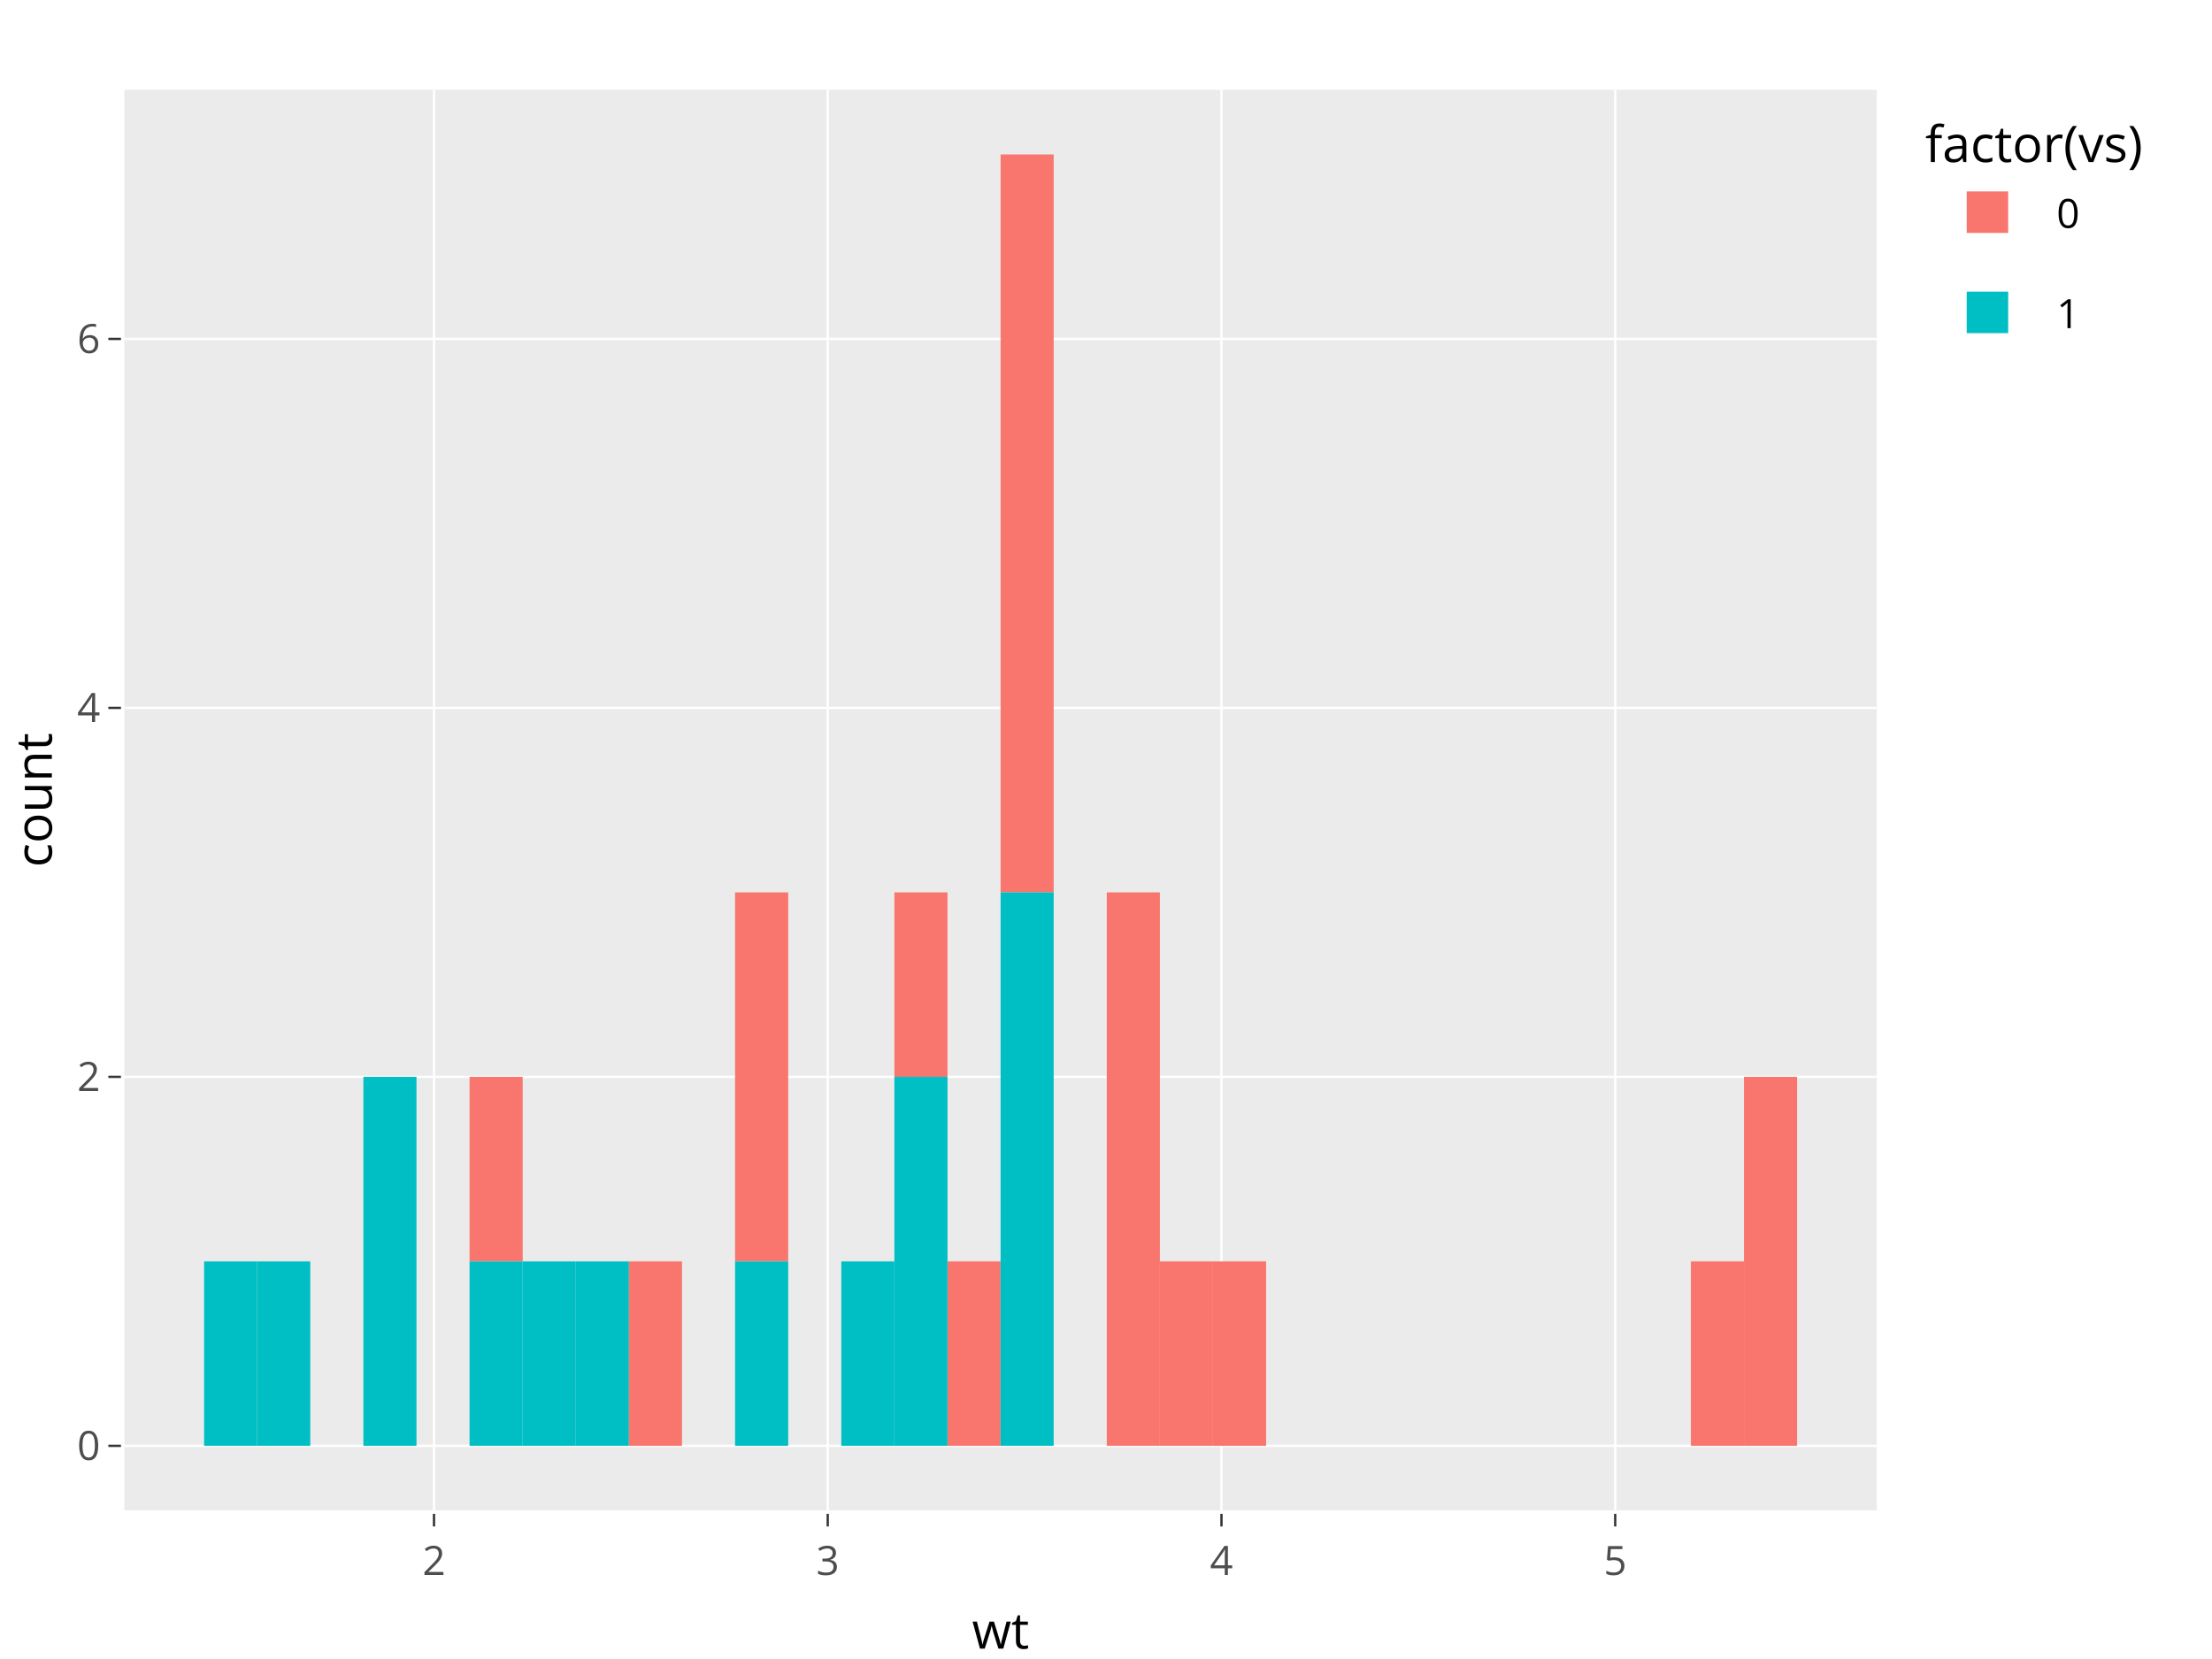
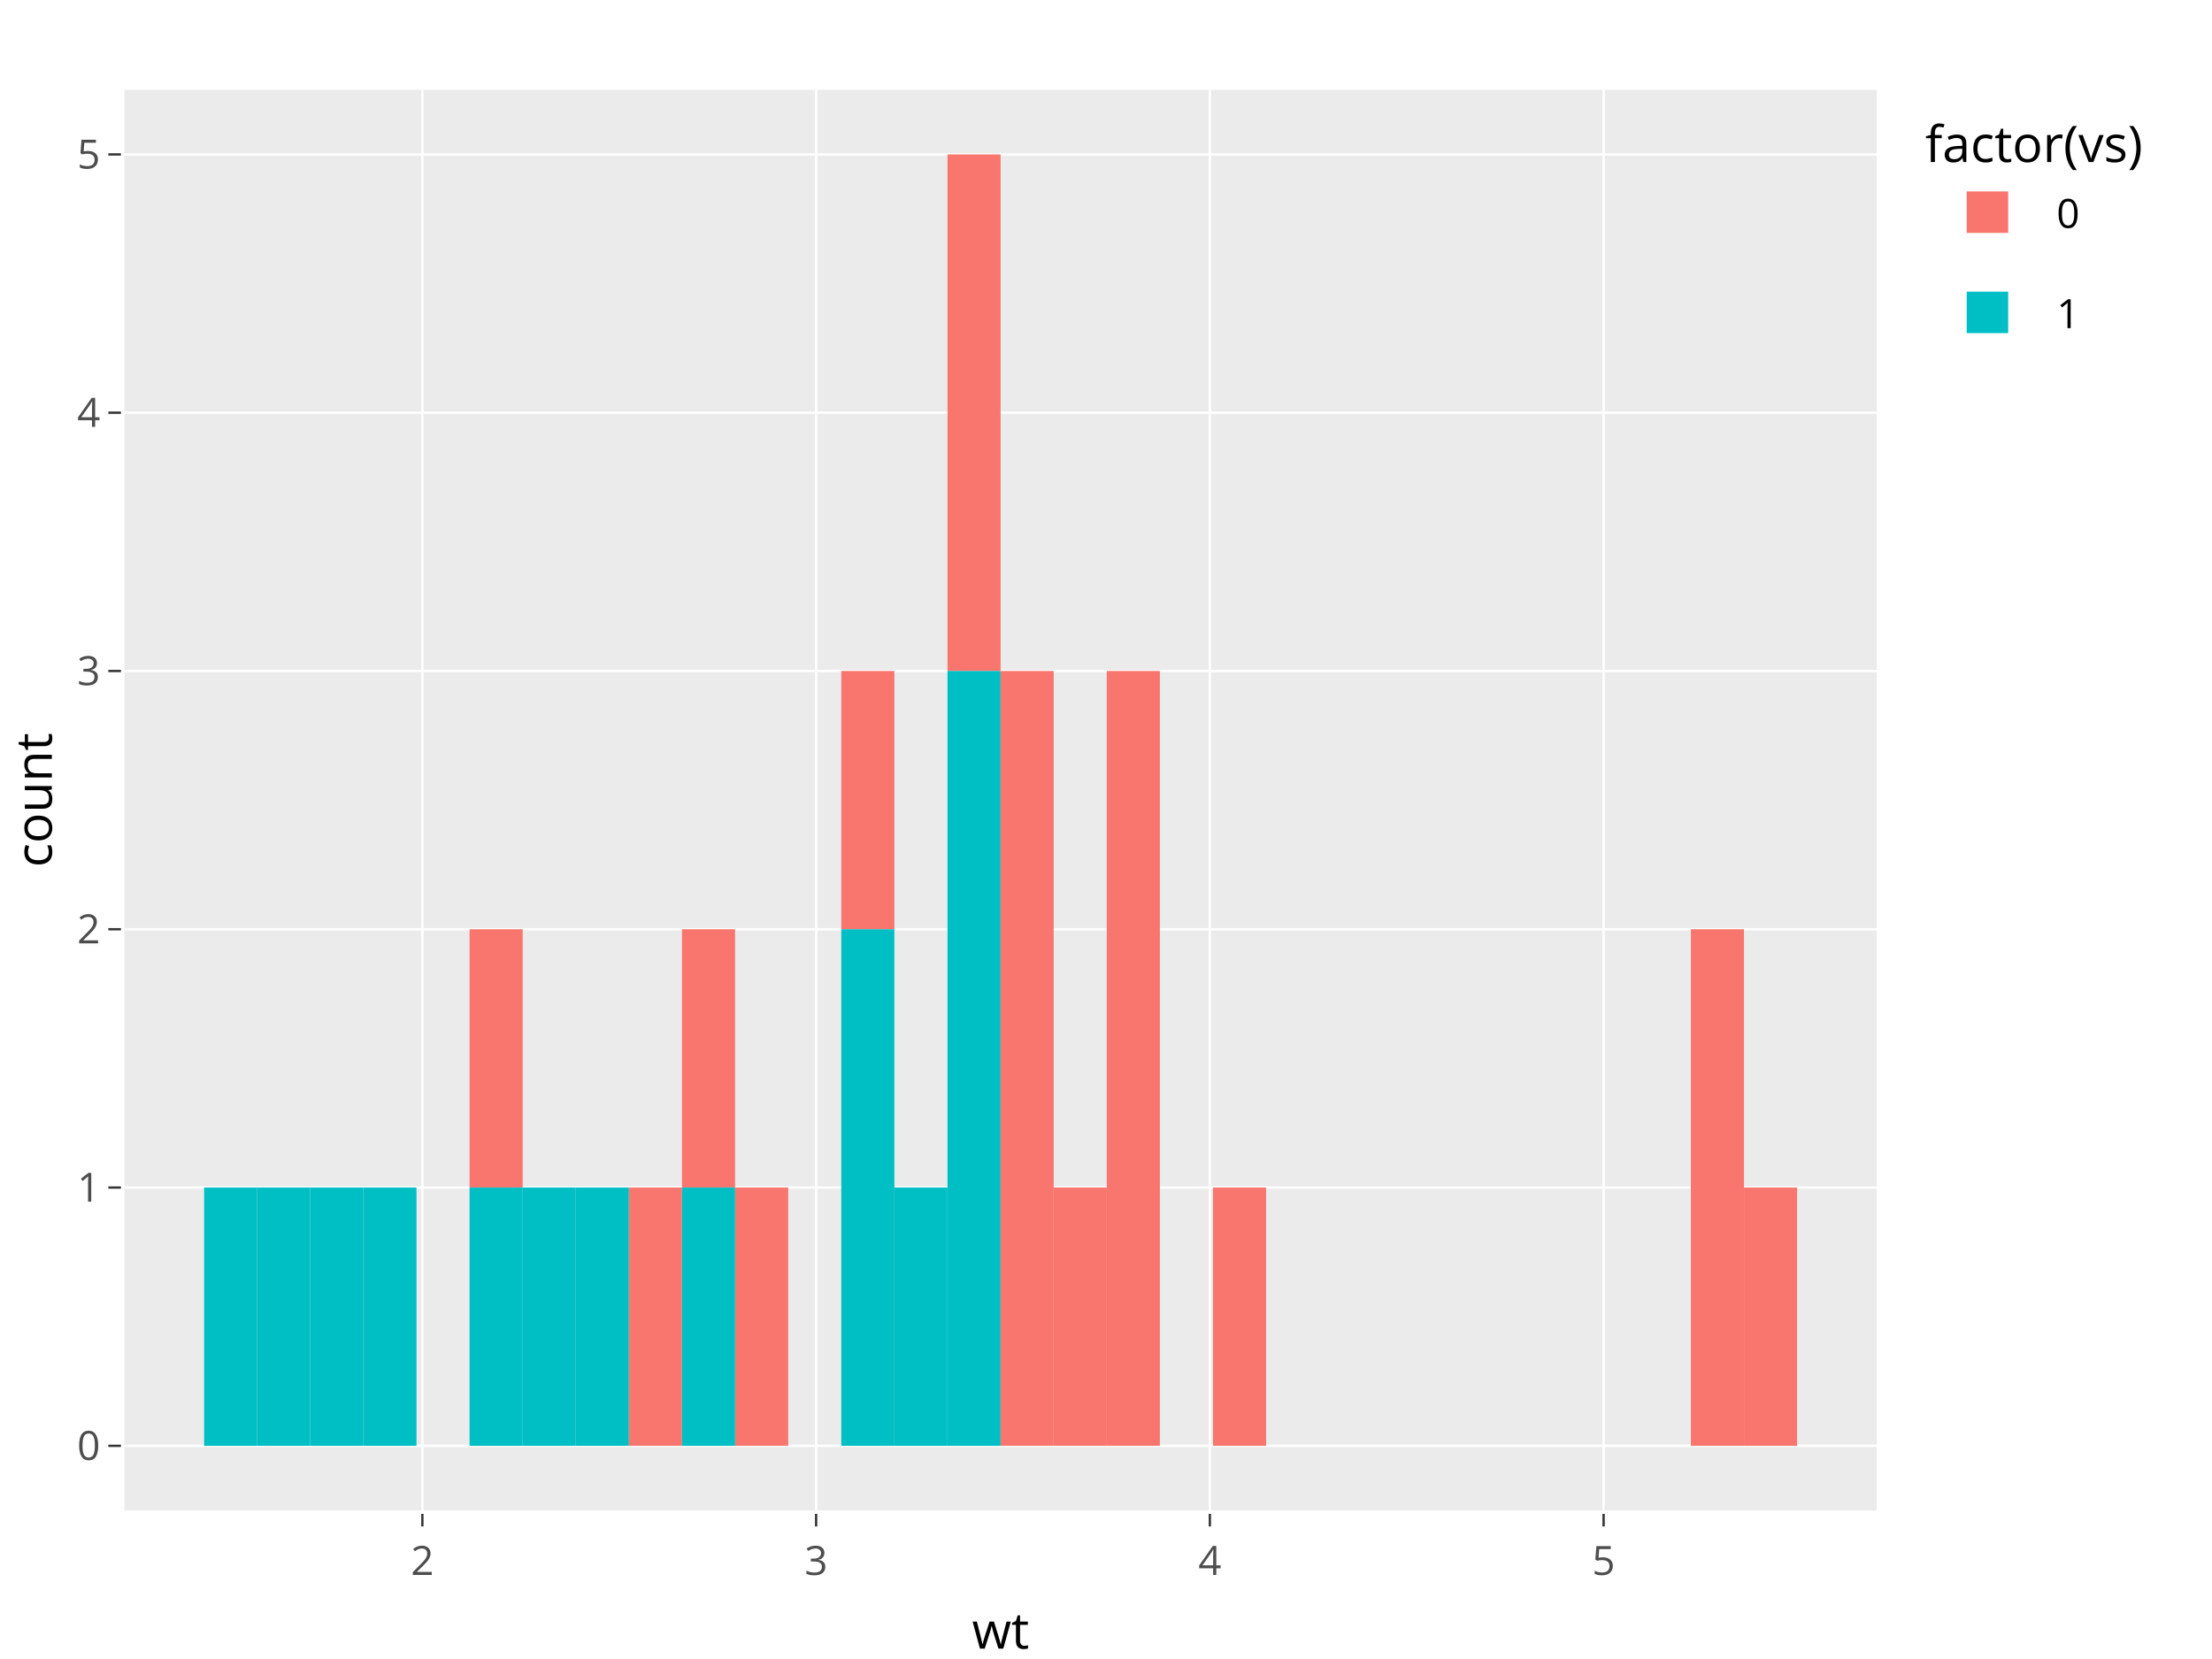
<svg xmlns="http://www.w3.org/2000/svg" class="main-svg" width="640" height="480" style="" viewBox="0 0 640 480">
  <rect x="0" y="0" width="640" height="480" style="fill: rgb(255, 255, 255); fill-opacity: 1;" />
  <defs id="defs-">
    <g class="clips">
      <clipPath id="clipxyplot" class="plotclip">
        <rect width="507" height="411" />
      </clipPath>
      <clipPath class="axesclip" id="clipx">
        <rect x="36" y="0" width="507" height="480" />
      </clipPath>
      <clipPath class="axesclip" id="clipy">
        <rect x="0" y="26" width="640" height="411" />
      </clipPath>
      <clipPath class="axesclip" id="clipxy">
        <rect x="36" y="26" width="507" height="411" />
      </clipPath>
    </g>
    <g class="gradients" />
    <g class="patterns" />
  </defs>
  <g class="bglayer">
    <rect class="bg" x="36" y="26" width="507" height="411" style="fill: rgb(235, 235, 235); fill-opacity: 1; stroke-width: 0;" />
  </g>
  <g class="layer-below">
    <g class="imagelayer" />
    <g class="shapelayer" />
  </g>
  <g class="cartesianlayer">
    <g class="subplot xy">
      <g class="layer-subplot">
        <g class="shapelayer" />
        <g class="imagelayer" />
      </g>
      <g class="gridlayer">
        <g class="x">
-           <path class="xgrid crisp" transform="translate(125.57,0)" d="M0,26v411" style="stroke: rgb(255, 255, 255); stroke-opacity: 1; stroke-width: 0.664px;" />
-           <path class="xgrid crisp" transform="translate(239.49,0)" d="M0,26v411" style="stroke: rgb(255, 255, 255); stroke-opacity: 1; stroke-width: 0.664px;" />
-           <path class="xgrid crisp" transform="translate(353.41,0)" d="M0,26v411" style="stroke: rgb(255, 255, 255); stroke-opacity: 1; stroke-width: 0.664px;" />
-           <path class="xgrid crisp" transform="translate(467.33,0)" d="M0,26v411" style="stroke: rgb(255, 255, 255); stroke-opacity: 1; stroke-width: 0.664px;" />
+           <path class="xgrid crisp" transform="translate(122.21,0)" d="M0,26v411" style="stroke: rgb(255, 255, 255); stroke-opacity: 1; stroke-width: 0.664px;" />
+           <path class="xgrid crisp" transform="translate(236.13,0)" d="M0,26v411" style="stroke: rgb(255, 255, 255); stroke-opacity: 1; stroke-width: 0.664px;" />
+           <path class="xgrid crisp" transform="translate(350.05,0)" d="M0,26v411" style="stroke: rgb(255, 255, 255); stroke-opacity: 1; stroke-width: 0.664px;" />
+           <path class="xgrid crisp" transform="translate(463.97,0)" d="M0,26v411" style="stroke: rgb(255, 255, 255); stroke-opacity: 1; stroke-width: 0.664px;" />
        </g>
        <g class="y">
          <path class="ygrid crisp" transform="translate(0,418.32)" d="M36,0h507" style="stroke: rgb(255, 255, 255); stroke-opacity: 1; stroke-width: 0.664px;" />
-           <path class="ygrid crisp" transform="translate(0,311.56)" d="M36,0h507" style="stroke: rgb(255, 255, 255); stroke-opacity: 1; stroke-width: 0.664px;" />
-           <path class="ygrid crisp" transform="translate(0,204.81)" d="M36,0h507" style="stroke: rgb(255, 255, 255); stroke-opacity: 1; stroke-width: 0.664px;" />
-           <path class="ygrid crisp" transform="translate(0,98.06)" d="M36,0h507" style="stroke: rgb(255, 255, 255); stroke-opacity: 1; stroke-width: 0.664px;" />
+           <path class="ygrid crisp" transform="translate(0,343.59)" d="M36,0h507" style="stroke: rgb(255, 255, 255); stroke-opacity: 1; stroke-width: 0.664px;" />
+           <path class="ygrid crisp" transform="translate(0,268.86)" d="M36,0h507" style="stroke: rgb(255, 255, 255); stroke-opacity: 1; stroke-width: 0.664px;" />
+           <path class="ygrid crisp" transform="translate(0,194.14)" d="M36,0h507" style="stroke: rgb(255, 255, 255); stroke-opacity: 1; stroke-width: 0.664px;" />
+           <path class="ygrid crisp" transform="translate(0,119.41)" d="M36,0h507" style="stroke: rgb(255, 255, 255); stroke-opacity: 1; stroke-width: 0.664px;" />
+           <path class="ygrid crisp" transform="translate(0,44.68)" d="M36,0h507" style="stroke: rgb(255, 255, 255); stroke-opacity: 1; stroke-width: 0.664px;" />
        </g>
      </g>
      <g class="zerolinelayer" />
      <path class="xlines-below" />
      <path class="ylines-below" />
      <g class="overlines-below" />
      <g class="xaxislayer-below" />
      <g class="yaxislayer-below" />
      <g class="overaxes-below" />
      <g class="plot" transform="translate(36,26)" clip-path="url(#clipxyplot)">
        <g class="barlayer mlayer">
          <g class="trace bars" style="opacity: 1;">
            <g class="points">
              <g class="point">
-                 <path d="M23.05,338.94V338.94H38.41V338.94Z" style="vector-effect: non-scaling-stroke; opacity: 1; stroke-width: 1.89px; fill: rgb(248, 118, 109); fill-opacity: 1; stroke: rgb(0, 0, 0); stroke-opacity: 0;" />
-               </g>
-               <g class="point">
-                 <path d="M38.41,338.94V338.94H53.77V338.94Z" style="vector-effect: non-scaling-stroke; opacity: 1; stroke-width: 1.89px; fill: rgb(248, 118, 109); fill-opacity: 1; stroke: rgb(0, 0, 0); stroke-opacity: 0;" />
-               </g>
-               <g class="point">
-                 <path d="M53.77,392.32V392.32H69.14V392.32Z" style="vector-effect: non-scaling-stroke; opacity: 1; stroke-width: 1.89px; fill: rgb(248, 118, 109); fill-opacity: 1; stroke: rgb(0, 0, 0); stroke-opacity: 0;" />
-               </g>
-               <g class="point">
-                 <path d="M69.14,285.56V285.56H84.5V285.56Z" style="vector-effect: non-scaling-stroke; opacity: 1; stroke-width: 1.89px; fill: rgb(248, 118, 109); fill-opacity: 1; stroke: rgb(0, 0, 0); stroke-opacity: 0;" />
+                 <path d="M23.05,317.59V317.59H38.41V317.59Z" style="vector-effect: non-scaling-stroke; opacity: 1; stroke-width: 1.89px; fill: rgb(248, 118, 109); fill-opacity: 1; stroke: rgb(0, 0, 0); stroke-opacity: 0;" />
+               </g>
+               <g class="point">
+                 <path d="M38.41,317.59V317.59H53.77V317.59Z" style="vector-effect: non-scaling-stroke; opacity: 1; stroke-width: 1.89px; fill: rgb(248, 118, 109); fill-opacity: 1; stroke: rgb(0, 0, 0); stroke-opacity: 0;" />
+               </g>
+               <g class="point">
+                 <path d="M53.77,317.59V317.59H69.14V317.59Z" style="vector-effect: non-scaling-stroke; opacity: 1; stroke-width: 1.89px; fill: rgb(248, 118, 109); fill-opacity: 1; stroke: rgb(0, 0, 0); stroke-opacity: 0;" />
+               </g>
+               <g class="point">
+                 <path d="M69.14,317.59V317.59H84.5V317.59Z" style="vector-effect: non-scaling-stroke; opacity: 1; stroke-width: 1.89px; fill: rgb(248, 118, 109); fill-opacity: 1; stroke: rgb(0, 0, 0); stroke-opacity: 0;" />
              </g>
              <g class="point">
                <path d="M84.5,392.32V392.32H99.86V392.32Z" style="vector-effect: non-scaling-stroke; opacity: 1; stroke-width: 1.89px; fill: rgb(248, 118, 109); fill-opacity: 1; stroke: rgb(0, 0, 0); stroke-opacity: 0;" />
              </g>
              <g class="point">
-                 <path d="M99.86,338.94V285.56H115.23V338.94Z" style="vector-effect: non-scaling-stroke; opacity: 1; stroke-width: 1.89px; fill: rgb(248, 118, 109); fill-opacity: 1; stroke: rgb(0, 0, 0); stroke-opacity: 0;" />
-               </g>
-               <g class="point">
-                 <path d="M115.23,338.94V338.94H130.59V338.94Z" style="vector-effect: non-scaling-stroke; opacity: 1; stroke-width: 1.89px; fill: rgb(248, 118, 109); fill-opacity: 1; stroke: rgb(0, 0, 0); stroke-opacity: 0;" />
-               </g>
-               <g class="point">
-                 <path d="M130.59,338.94V338.94H145.95V338.94Z" style="vector-effect: non-scaling-stroke; opacity: 1; stroke-width: 1.89px; fill: rgb(248, 118, 109); fill-opacity: 1; stroke: rgb(0, 0, 0); stroke-opacity: 0;" />
-               </g>
-               <g class="point">
-                 <path d="M145.95,392.32V338.94H161.32V392.32Z" style="vector-effect: non-scaling-stroke; opacity: 1; stroke-width: 1.89px; fill: rgb(248, 118, 109); fill-opacity: 1; stroke: rgb(0, 0, 0); stroke-opacity: 0;" />
-               </g>
-               <g class="point">
-                 <path d="M161.32,392.32V392.32H176.68V392.32Z" style="vector-effect: non-scaling-stroke; opacity: 1; stroke-width: 1.89px; fill: rgb(248, 118, 109); fill-opacity: 1; stroke: rgb(0, 0, 0); stroke-opacity: 0;" />
-               </g>
-               <g class="point">
-                 <path d="M176.68,338.94V232.19H192.05V338.94Z" style="vector-effect: non-scaling-stroke; opacity: 1; stroke-width: 1.89px; fill: rgb(248, 118, 109); fill-opacity: 1; stroke: rgb(0, 0, 0); stroke-opacity: 0;" />
+                 <path d="M99.86,317.59V242.86H115.23V317.59Z" style="vector-effect: non-scaling-stroke; opacity: 1; stroke-width: 1.89px; fill: rgb(248, 118, 109); fill-opacity: 1; stroke: rgb(0, 0, 0); stroke-opacity: 0;" />
+               </g>
+               <g class="point">
+                 <path d="M115.23,317.59V317.59H130.59V317.59Z" style="vector-effect: non-scaling-stroke; opacity: 1; stroke-width: 1.89px; fill: rgb(248, 118, 109); fill-opacity: 1; stroke: rgb(0, 0, 0); stroke-opacity: 0;" />
+               </g>
+               <g class="point">
+                 <path d="M130.59,317.59V317.59H145.95V317.59Z" style="vector-effect: non-scaling-stroke; opacity: 1; stroke-width: 1.89px; fill: rgb(248, 118, 109); fill-opacity: 1; stroke: rgb(0, 0, 0); stroke-opacity: 0;" />
+               </g>
+               <g class="point">
+                 <path d="M145.95,392.32V317.59H161.32V392.32Z" style="vector-effect: non-scaling-stroke; opacity: 1; stroke-width: 1.89px; fill: rgb(248, 118, 109); fill-opacity: 1; stroke: rgb(0, 0, 0); stroke-opacity: 0;" />
+               </g>
+               <g class="point">
+                 <path d="M161.32,317.59V242.86H176.68V317.59Z" style="vector-effect: non-scaling-stroke; opacity: 1; stroke-width: 1.89px; fill: rgb(248, 118, 109); fill-opacity: 1; stroke: rgb(0, 0, 0); stroke-opacity: 0;" />
+               </g>
+               <g class="point">
+                 <path d="M176.68,392.32V317.59H192.05V392.32Z" style="vector-effect: non-scaling-stroke; opacity: 1; stroke-width: 1.89px; fill: rgb(248, 118, 109); fill-opacity: 1; stroke: rgb(0, 0, 0); stroke-opacity: 0;" />
              </g>
              <g class="point">
                <path d="M192.05,392.32V392.32H207.41V392.32Z" style="vector-effect: non-scaling-stroke; opacity: 1; stroke-width: 1.89px; fill: rgb(248, 118, 109); fill-opacity: 1; stroke: rgb(0, 0, 0); stroke-opacity: 0;" />
              </g>
              <g class="point">
-                 <path d="M207.41,338.94V338.94H222.77V338.94Z" style="vector-effect: non-scaling-stroke; opacity: 1; stroke-width: 1.89px; fill: rgb(248, 118, 109); fill-opacity: 1; stroke: rgb(0, 0, 0); stroke-opacity: 0;" />
-               </g>
-               <g class="point">
-                 <path d="M222.77,285.56V232.19H238.14V285.56Z" style="vector-effect: non-scaling-stroke; opacity: 1; stroke-width: 1.89px; fill: rgb(248, 118, 109); fill-opacity: 1; stroke: rgb(0, 0, 0); stroke-opacity: 0;" />
-               </g>
-               <g class="point">
-                 <path d="M238.14,392.32V338.94H253.5V392.32Z" style="vector-effect: non-scaling-stroke; opacity: 1; stroke-width: 1.89px; fill: rgb(248, 118, 109); fill-opacity: 1; stroke: rgb(0, 0, 0); stroke-opacity: 0;" />
-               </g>
-               <g class="point">
-                 <path d="M253.5,232.19V18.68H268.86V232.19Z" style="vector-effect: non-scaling-stroke; opacity: 1; stroke-width: 1.89px; fill: rgb(248, 118, 109); fill-opacity: 1; stroke: rgb(0, 0, 0); stroke-opacity: 0;" />
-               </g>
-               <g class="point">
-                 <path d="M268.86,392.32V392.32H284.23V392.32Z" style="vector-effect: non-scaling-stroke; opacity: 1; stroke-width: 1.89px; fill: rgb(248, 118, 109); fill-opacity: 1; stroke: rgb(0, 0, 0); stroke-opacity: 0;" />
-               </g>
-               <g class="point">
-                 <path d="M284.23,392.32V232.19H299.59V392.32Z" style="vector-effect: non-scaling-stroke; opacity: 1; stroke-width: 1.89px; fill: rgb(248, 118, 109); fill-opacity: 1; stroke: rgb(0, 0, 0); stroke-opacity: 0;" />
-               </g>
-               <g class="point">
-                 <path d="M299.59,392.32V338.94H314.95V392.32Z" style="vector-effect: non-scaling-stroke; opacity: 1; stroke-width: 1.89px; fill: rgb(248, 118, 109); fill-opacity: 1; stroke: rgb(0, 0, 0); stroke-opacity: 0;" />
-               </g>
-               <g class="point">
-                 <path d="M314.95,392.32V338.94H330.32V392.32Z" style="vector-effect: non-scaling-stroke; opacity: 1; stroke-width: 1.89px; fill: rgb(248, 118, 109); fill-opacity: 1; stroke: rgb(0, 0, 0); stroke-opacity: 0;" />
+                 <path d="M207.41,242.86V168.14H222.77V242.86Z" style="vector-effect: non-scaling-stroke; opacity: 1; stroke-width: 1.89px; fill: rgb(248, 118, 109); fill-opacity: 1; stroke: rgb(0, 0, 0); stroke-opacity: 0;" />
+               </g>
+               <g class="point">
+                 <path d="M222.77,317.59V317.59H238.14V317.59Z" style="vector-effect: non-scaling-stroke; opacity: 1; stroke-width: 1.89px; fill: rgb(248, 118, 109); fill-opacity: 1; stroke: rgb(0, 0, 0); stroke-opacity: 0;" />
+               </g>
+               <g class="point">
+                 <path d="M238.14,168.14V18.68H253.5V168.14Z" style="vector-effect: non-scaling-stroke; opacity: 1; stroke-width: 1.89px; fill: rgb(248, 118, 109); fill-opacity: 1; stroke: rgb(0, 0, 0); stroke-opacity: 0;" />
+               </g>
+               <g class="point">
+                 <path d="M253.5,392.32V168.14H268.86V392.32Z" style="vector-effect: non-scaling-stroke; opacity: 1; stroke-width: 1.89px; fill: rgb(248, 118, 109); fill-opacity: 1; stroke: rgb(0, 0, 0); stroke-opacity: 0;" />
+               </g>
+               <g class="point">
+                 <path d="M268.86,392.32V317.59H284.23V392.32Z" style="vector-effect: non-scaling-stroke; opacity: 1; stroke-width: 1.89px; fill: rgb(248, 118, 109); fill-opacity: 1; stroke: rgb(0, 0, 0); stroke-opacity: 0;" />
+               </g>
+               <g class="point">
+                 <path d="M284.23,392.32V168.14H299.59V392.32Z" style="vector-effect: non-scaling-stroke; opacity: 1; stroke-width: 1.89px; fill: rgb(248, 118, 109); fill-opacity: 1; stroke: rgb(0, 0, 0); stroke-opacity: 0;" />
+               </g>
+               <g class="point">
+                 <path d="M299.59,392.32V392.32H314.95V392.32Z" style="vector-effect: non-scaling-stroke; opacity: 1; stroke-width: 1.89px; fill: rgb(248, 118, 109); fill-opacity: 1; stroke: rgb(0, 0, 0); stroke-opacity: 0;" />
+               </g>
+               <g class="point">
+                 <path d="M314.95,392.32V317.59H330.32V392.32Z" style="vector-effect: non-scaling-stroke; opacity: 1; stroke-width: 1.89px; fill: rgb(248, 118, 109); fill-opacity: 1; stroke: rgb(0, 0, 0); stroke-opacity: 0;" />
              </g>
              <g class="point">
                <path d="M330.32,392.32V392.32H345.68V392.32Z" style="vector-effect: non-scaling-stroke; opacity: 1; stroke-width: 1.89px; fill: rgb(248, 118, 109); fill-opacity: 1; stroke: rgb(0, 0, 0); stroke-opacity: 0;" />
              </g>
              <g class="point">
                <path d="M345.68,392.32V392.32H361.05V392.32Z" style="vector-effect: non-scaling-stroke; opacity: 1; stroke-width: 1.89px; fill: rgb(248, 118, 109); fill-opacity: 1; stroke: rgb(0, 0, 0); stroke-opacity: 0;" />
              </g>
              <g class="point">
                <path d="M361.05,392.32V392.32H376.41V392.32Z" style="vector-effect: non-scaling-stroke; opacity: 1; stroke-width: 1.89px; fill: rgb(248, 118, 109); fill-opacity: 1; stroke: rgb(0, 0, 0); stroke-opacity: 0;" />
              </g>
              <g class="point">
                <path d="M376.41,392.32V392.32H391.77V392.32Z" style="vector-effect: non-scaling-stroke; opacity: 1; stroke-width: 1.89px; fill: rgb(248, 118, 109); fill-opacity: 1; stroke: rgb(0, 0, 0); stroke-opacity: 0;" />
              </g>
              <g class="point">
                <path d="M391.77,392.32V392.32H407.14V392.32Z" style="vector-effect: non-scaling-stroke; opacity: 1; stroke-width: 1.89px; fill: rgb(248, 118, 109); fill-opacity: 1; stroke: rgb(0, 0, 0); stroke-opacity: 0;" />
              </g>
              <g class="point">
                <path d="M407.14,392.32V392.32H422.5V392.32Z" style="vector-effect: non-scaling-stroke; opacity: 1; stroke-width: 1.89px; fill: rgb(248, 118, 109); fill-opacity: 1; stroke: rgb(0, 0, 0); stroke-opacity: 0;" />
              </g>
              <g class="point">
                <path d="M422.5,392.32V392.32H437.86V392.32Z" style="vector-effect: non-scaling-stroke; opacity: 1; stroke-width: 1.89px; fill: rgb(248, 118, 109); fill-opacity: 1; stroke: rgb(0, 0, 0); stroke-opacity: 0;" />
              </g>
              <g class="point">
                <path d="M437.86,392.32V392.32H453.23V392.32Z" style="vector-effect: non-scaling-stroke; opacity: 1; stroke-width: 1.89px; fill: rgb(248, 118, 109); fill-opacity: 1; stroke: rgb(0, 0, 0); stroke-opacity: 0;" />
              </g>
              <g class="point">
-                 <path d="M453.23,392.32V338.94H468.59V392.32Z" style="vector-effect: non-scaling-stroke; opacity: 1; stroke-width: 1.89px; fill: rgb(248, 118, 109); fill-opacity: 1; stroke: rgb(0, 0, 0); stroke-opacity: 0;" />
-               </g>
-               <g class="point">
-                 <path d="M468.59,392.32V285.56H483.95V392.32Z" style="vector-effect: non-scaling-stroke; opacity: 1; stroke-width: 1.89px; fill: rgb(248, 118, 109); fill-opacity: 1; stroke: rgb(0, 0, 0); stroke-opacity: 0;" />
+                 <path d="M453.23,392.32V242.86H468.59V392.32Z" style="vector-effect: non-scaling-stroke; opacity: 1; stroke-width: 1.89px; fill: rgb(248, 118, 109); fill-opacity: 1; stroke: rgb(0, 0, 0); stroke-opacity: 0;" />
+               </g>
+               <g class="point">
+                 <path d="M468.59,392.32V317.59H483.95V392.32Z" style="vector-effect: non-scaling-stroke; opacity: 1; stroke-width: 1.89px; fill: rgb(248, 118, 109); fill-opacity: 1; stroke: rgb(0, 0, 0); stroke-opacity: 0;" />
              </g>
            </g>
          </g>
          <g class="trace bars" style="opacity: 1;">
            <g class="points">
              <g class="point">
-                 <path d="M23.05,392.32V338.94H38.41V392.32Z" style="vector-effect: non-scaling-stroke; opacity: 1; stroke-width: 1.89px; fill: rgb(0, 191, 196); fill-opacity: 1; stroke: rgb(0, 0, 0); stroke-opacity: 0;" />
-               </g>
-               <g class="point">
-                 <path d="M38.41,392.32V338.94H53.77V392.32Z" style="vector-effect: non-scaling-stroke; opacity: 1; stroke-width: 1.89px; fill: rgb(0, 191, 196); fill-opacity: 1; stroke: rgb(0, 0, 0); stroke-opacity: 0;" />
-               </g>
-               <g class="point">
-                 <path d="M53.77,392.32V392.32H69.14V392.32Z" style="vector-effect: non-scaling-stroke; opacity: 1; stroke-width: 1.89px; fill: rgb(0, 191, 196); fill-opacity: 1; stroke: rgb(0, 0, 0); stroke-opacity: 0;" />
-               </g>
-               <g class="point">
-                 <path d="M69.14,392.32V285.56H84.5V392.32Z" style="vector-effect: non-scaling-stroke; opacity: 1; stroke-width: 1.89px; fill: rgb(0, 191, 196); fill-opacity: 1; stroke: rgb(0, 0, 0); stroke-opacity: 0;" />
+                 <path d="M23.05,392.32V317.59H38.41V392.32Z" style="vector-effect: non-scaling-stroke; opacity: 1; stroke-width: 1.89px; fill: rgb(0, 191, 196); fill-opacity: 1; stroke: rgb(0, 0, 0); stroke-opacity: 0;" />
+               </g>
+               <g class="point">
+                 <path d="M38.41,392.32V317.59H53.77V392.32Z" style="vector-effect: non-scaling-stroke; opacity: 1; stroke-width: 1.89px; fill: rgb(0, 191, 196); fill-opacity: 1; stroke: rgb(0, 0, 0); stroke-opacity: 0;" />
+               </g>
+               <g class="point">
+                 <path d="M53.77,392.32V317.59H69.14V392.32Z" style="vector-effect: non-scaling-stroke; opacity: 1; stroke-width: 1.89px; fill: rgb(0, 191, 196); fill-opacity: 1; stroke: rgb(0, 0, 0); stroke-opacity: 0;" />
+               </g>
+               <g class="point">
+                 <path d="M69.14,392.32V317.59H84.5V392.32Z" style="vector-effect: non-scaling-stroke; opacity: 1; stroke-width: 1.89px; fill: rgb(0, 191, 196); fill-opacity: 1; stroke: rgb(0, 0, 0); stroke-opacity: 0;" />
              </g>
              <g class="point">
                <path d="M84.5,392.32V392.32H99.86V392.32Z" style="vector-effect: non-scaling-stroke; opacity: 1; stroke-width: 1.89px; fill: rgb(0, 191, 196); fill-opacity: 1; stroke: rgb(0, 0, 0); stroke-opacity: 0;" />
              </g>
              <g class="point">
-                 <path d="M99.86,392.32V338.94H115.23V392.32Z" style="vector-effect: non-scaling-stroke; opacity: 1; stroke-width: 1.89px; fill: rgb(0, 191, 196); fill-opacity: 1; stroke: rgb(0, 0, 0); stroke-opacity: 0;" />
-               </g>
-               <g class="point">
-                 <path d="M115.23,392.32V338.94H130.59V392.32Z" style="vector-effect: non-scaling-stroke; opacity: 1; stroke-width: 1.89px; fill: rgb(0, 191, 196); fill-opacity: 1; stroke: rgb(0, 0, 0); stroke-opacity: 0;" />
-               </g>
-               <g class="point">
-                 <path d="M130.59,392.32V338.94H145.95V392.32Z" style="vector-effect: non-scaling-stroke; opacity: 1; stroke-width: 1.89px; fill: rgb(0, 191, 196); fill-opacity: 1; stroke: rgb(0, 0, 0); stroke-opacity: 0;" />
+                 <path d="M99.86,392.32V317.59H115.23V392.32Z" style="vector-effect: non-scaling-stroke; opacity: 1; stroke-width: 1.89px; fill: rgb(0, 191, 196); fill-opacity: 1; stroke: rgb(0, 0, 0); stroke-opacity: 0;" />
+               </g>
+               <g class="point">
+                 <path d="M115.23,392.32V317.59H130.59V392.32Z" style="vector-effect: non-scaling-stroke; opacity: 1; stroke-width: 1.89px; fill: rgb(0, 191, 196); fill-opacity: 1; stroke: rgb(0, 0, 0); stroke-opacity: 0;" />
+               </g>
+               <g class="point">
+                 <path d="M130.59,392.32V317.59H145.95V392.32Z" style="vector-effect: non-scaling-stroke; opacity: 1; stroke-width: 1.89px; fill: rgb(0, 191, 196); fill-opacity: 1; stroke: rgb(0, 0, 0); stroke-opacity: 0;" />
              </g>
              <g class="point">
                <path d="M145.95,392.32V392.32H161.32V392.32Z" style="vector-effect: non-scaling-stroke; opacity: 1; stroke-width: 1.89px; fill: rgb(0, 191, 196); fill-opacity: 1; stroke: rgb(0, 0, 0); stroke-opacity: 0;" />
              </g>
              <g class="point">
-                 <path d="M161.32,392.32V392.32H176.68V392.32Z" style="vector-effect: non-scaling-stroke; opacity: 1; stroke-width: 1.89px; fill: rgb(0, 191, 196); fill-opacity: 1; stroke: rgb(0, 0, 0); stroke-opacity: 0;" />
-               </g>
-               <g class="point">
-                 <path d="M176.68,392.32V338.94H192.05V392.32Z" style="vector-effect: non-scaling-stroke; opacity: 1; stroke-width: 1.89px; fill: rgb(0, 191, 196); fill-opacity: 1; stroke: rgb(0, 0, 0); stroke-opacity: 0;" />
+                 <path d="M161.32,392.32V317.59H176.68V392.32Z" style="vector-effect: non-scaling-stroke; opacity: 1; stroke-width: 1.89px; fill: rgb(0, 191, 196); fill-opacity: 1; stroke: rgb(0, 0, 0); stroke-opacity: 0;" />
+               </g>
+               <g class="point">
+                 <path d="M176.68,392.32V392.32H192.05V392.32Z" style="vector-effect: non-scaling-stroke; opacity: 1; stroke-width: 1.89px; fill: rgb(0, 191, 196); fill-opacity: 1; stroke: rgb(0, 0, 0); stroke-opacity: 0;" />
              </g>
              <g class="point">
                <path d="M192.05,392.32V392.32H207.41V392.32Z" style="vector-effect: non-scaling-stroke; opacity: 1; stroke-width: 1.89px; fill: rgb(0, 191, 196); fill-opacity: 1; stroke: rgb(0, 0, 0); stroke-opacity: 0;" />
              </g>
              <g class="point">
-                 <path d="M207.41,392.32V338.94H222.77V392.32Z" style="vector-effect: non-scaling-stroke; opacity: 1; stroke-width: 1.89px; fill: rgb(0, 191, 196); fill-opacity: 1; stroke: rgb(0, 0, 0); stroke-opacity: 0;" />
-               </g>
-               <g class="point">
-                 <path d="M222.77,392.32V285.56H238.14V392.32Z" style="vector-effect: non-scaling-stroke; opacity: 1; stroke-width: 1.89px; fill: rgb(0, 191, 196); fill-opacity: 1; stroke: rgb(0, 0, 0); stroke-opacity: 0;" />
-               </g>
-               <g class="point">
-                 <path d="M238.14,392.32V392.32H253.5V392.32Z" style="vector-effect: non-scaling-stroke; opacity: 1; stroke-width: 1.89px; fill: rgb(0, 191, 196); fill-opacity: 1; stroke: rgb(0, 0, 0); stroke-opacity: 0;" />
-               </g>
-               <g class="point">
-                 <path d="M253.5,392.32V232.19H268.86V392.32Z" style="vector-effect: non-scaling-stroke; opacity: 1; stroke-width: 1.89px; fill: rgb(0, 191, 196); fill-opacity: 1; stroke: rgb(0, 0, 0); stroke-opacity: 0;" />
+                 <path d="M207.41,392.32V242.86H222.77V392.32Z" style="vector-effect: non-scaling-stroke; opacity: 1; stroke-width: 1.89px; fill: rgb(0, 191, 196); fill-opacity: 1; stroke: rgb(0, 0, 0); stroke-opacity: 0;" />
+               </g>
+               <g class="point">
+                 <path d="M222.77,392.32V317.59H238.14V392.32Z" style="vector-effect: non-scaling-stroke; opacity: 1; stroke-width: 1.89px; fill: rgb(0, 191, 196); fill-opacity: 1; stroke: rgb(0, 0, 0); stroke-opacity: 0;" />
+               </g>
+               <g class="point">
+                 <path d="M238.14,392.32V168.14H253.5V392.32Z" style="vector-effect: non-scaling-stroke; opacity: 1; stroke-width: 1.89px; fill: rgb(0, 191, 196); fill-opacity: 1; stroke: rgb(0, 0, 0); stroke-opacity: 0;" />
+               </g>
+               <g class="point">
+                 <path d="M253.5,392.32V392.32H268.86V392.32Z" style="vector-effect: non-scaling-stroke; opacity: 1; stroke-width: 1.89px; fill: rgb(0, 191, 196); fill-opacity: 1; stroke: rgb(0, 0, 0); stroke-opacity: 0;" />
              </g>
              <g class="point">
                <path d="M268.86,392.32V392.32H284.23V392.32Z" style="vector-effect: non-scaling-stroke; opacity: 1; stroke-width: 1.89px; fill: rgb(0, 191, 196); fill-opacity: 1; stroke: rgb(0, 0, 0); stroke-opacity: 0;" />
              </g>
              <g class="point">
                <path d="M284.23,392.32V392.32H299.59V392.32Z" style="vector-effect: non-scaling-stroke; opacity: 1; stroke-width: 1.89px; fill: rgb(0, 191, 196); fill-opacity: 1; stroke: rgb(0, 0, 0); stroke-opacity: 0;" />
              </g>
              <g class="point">
                <path d="M299.59,392.32V392.32H314.95V392.32Z" style="vector-effect: non-scaling-stroke; opacity: 1; stroke-width: 1.89px; fill: rgb(0, 191, 196); fill-opacity: 1; stroke: rgb(0, 0, 0); stroke-opacity: 0;" />
              </g>
              <g class="point">
                <path d="M314.95,392.32V392.32H330.32V392.32Z" style="vector-effect: non-scaling-stroke; opacity: 1; stroke-width: 1.89px; fill: rgb(0, 191, 196); fill-opacity: 1; stroke: rgb(0, 0, 0); stroke-opacity: 0;" />
              </g>
              <g class="point">
                <path d="M330.32,392.32V392.32H345.68V392.32Z" style="vector-effect: non-scaling-stroke; opacity: 1; stroke-width: 1.89px; fill: rgb(0, 191, 196); fill-opacity: 1; stroke: rgb(0, 0, 0); stroke-opacity: 0;" />
              </g>
              <g class="point">
                <path d="M345.68,392.32V392.32H361.05V392.32Z" style="vector-effect: non-scaling-stroke; opacity: 1; stroke-width: 1.89px; fill: rgb(0, 191, 196); fill-opacity: 1; stroke: rgb(0, 0, 0); stroke-opacity: 0;" />
              </g>
              <g class="point">
                <path d="M361.05,392.32V392.32H376.41V392.32Z" style="vector-effect: non-scaling-stroke; opacity: 1; stroke-width: 1.89px; fill: rgb(0, 191, 196); fill-opacity: 1; stroke: rgb(0, 0, 0); stroke-opacity: 0;" />
              </g>
              <g class="point">
                <path d="M376.41,392.32V392.32H391.77V392.32Z" style="vector-effect: non-scaling-stroke; opacity: 1; stroke-width: 1.89px; fill: rgb(0, 191, 196); fill-opacity: 1; stroke: rgb(0, 0, 0); stroke-opacity: 0;" />
              </g>
              <g class="point">
                <path d="M391.77,392.32V392.32H407.14V392.32Z" style="vector-effect: non-scaling-stroke; opacity: 1; stroke-width: 1.89px; fill: rgb(0, 191, 196); fill-opacity: 1; stroke: rgb(0, 0, 0); stroke-opacity: 0;" />
              </g>
              <g class="point">
                <path d="M407.14,392.32V392.32H422.5V392.32Z" style="vector-effect: non-scaling-stroke; opacity: 1; stroke-width: 1.89px; fill: rgb(0, 191, 196); fill-opacity: 1; stroke: rgb(0, 0, 0); stroke-opacity: 0;" />
              </g>
              <g class="point">
                <path d="M422.5,392.32V392.32H437.86V392.32Z" style="vector-effect: non-scaling-stroke; opacity: 1; stroke-width: 1.89px; fill: rgb(0, 191, 196); fill-opacity: 1; stroke: rgb(0, 0, 0); stroke-opacity: 0;" />
              </g>
              <g class="point">
                <path d="M437.86,392.32V392.32H453.23V392.32Z" style="vector-effect: non-scaling-stroke; opacity: 1; stroke-width: 1.89px; fill: rgb(0, 191, 196); fill-opacity: 1; stroke: rgb(0, 0, 0); stroke-opacity: 0;" />
              </g>
              <g class="point">
                <path d="M453.23,392.32V392.32H468.59V392.32Z" style="vector-effect: non-scaling-stroke; opacity: 1; stroke-width: 1.89px; fill: rgb(0, 191, 196); fill-opacity: 1; stroke: rgb(0, 0, 0); stroke-opacity: 0;" />
              </g>
              <g class="point">
                <path d="M468.59,392.32V392.32H483.95V392.32Z" style="vector-effect: non-scaling-stroke; opacity: 1; stroke-width: 1.89px; fill: rgb(0, 191, 196); fill-opacity: 1; stroke: rgb(0, 0, 0); stroke-opacity: 0;" />
              </g>
            </g>
          </g>
        </g>
      </g>
      <g class="overplot" />
      <path class="xlines-above crisp" d="" style="fill: none; stroke-width: 1px; stroke: rgb(0, 0, 0); stroke-opacity: 0;" />
      <path class="ylines-above crisp" d="" style="fill: none; stroke-width: 1px; stroke: rgb(0, 0, 0); stroke-opacity: 0;" />
      <g class="overlines-above" />
      <g class="xaxislayer-above">
-         <path class="xtick ticks crisp" d="M0,438v3.653" transform="translate(125.57,0)" style="stroke: rgb(51, 51, 51); stroke-opacity: 1; stroke-width: 0.664px;" />
-         <path class="xtick ticks crisp" d="M0,438v3.653" transform="translate(239.49,0)" style="stroke: rgb(51, 51, 51); stroke-opacity: 1; stroke-width: 0.664px;" />
-         <path class="xtick ticks crisp" d="M0,438v3.653" transform="translate(353.41,0)" style="stroke: rgb(51, 51, 51); stroke-opacity: 1; stroke-width: 0.664px;" />
-         <path class="xtick ticks crisp" d="M0,438v3.653" transform="translate(467.33,0)" style="stroke: rgb(51, 51, 51); stroke-opacity: 1; stroke-width: 0.664px;" />
+         <path class="xtick ticks crisp" d="M0,438v3.653" transform="translate(122.21,0)" style="stroke: rgb(51, 51, 51); stroke-opacity: 1; stroke-width: 0.664px;" />
+         <path class="xtick ticks crisp" d="M0,438v3.653" transform="translate(236.13,0)" style="stroke: rgb(51, 51, 51); stroke-opacity: 1; stroke-width: 0.664px;" />
+         <path class="xtick ticks crisp" d="M0,438v3.653" transform="translate(350.05,0)" style="stroke: rgb(51, 51, 51); stroke-opacity: 1; stroke-width: 0.664px;" />
+         <path class="xtick ticks crisp" d="M0,438v3.653" transform="translate(463.97,0)" style="stroke: rgb(51, 51, 51); stroke-opacity: 1; stroke-width: 0.664px;" />
        <g class="xtick">
-           <text text-anchor="middle" x="0" y="455.68" transform="translate(125.57,0)" style="font-family: 'Open Sans', verdana, arial, sans-serif; font-size: 11.69px; fill: rgb(77, 77, 77); fill-opacity: 1; white-space: pre; opacity: 1;">2</text>
+           <text text-anchor="middle" x="0" y="455.68" transform="translate(122.21,0)" style="font-family: 'Open Sans', verdana, arial, sans-serif; font-size: 11.69px; fill: rgb(77, 77, 77); fill-opacity: 1; white-space: pre; opacity: 1;">2</text>
        </g>
        <g class="xtick">
-           <text text-anchor="middle" x="0" y="455.68" style="font-family: 'Open Sans', verdana, arial, sans-serif; font-size: 11.69px; fill: rgb(77, 77, 77); fill-opacity: 1; white-space: pre; opacity: 1;" transform="translate(239.49,0)">3</text>
+           <text text-anchor="middle" x="0" y="455.68" style="font-family: 'Open Sans', verdana, arial, sans-serif; font-size: 11.69px; fill: rgb(77, 77, 77); fill-opacity: 1; white-space: pre; opacity: 1;" transform="translate(236.13,0)">3</text>
        </g>
        <g class="xtick">
-           <text text-anchor="middle" x="0" y="455.68" style="font-family: 'Open Sans', verdana, arial, sans-serif; font-size: 11.69px; fill: rgb(77, 77, 77); fill-opacity: 1; white-space: pre; opacity: 1;" transform="translate(353.41,0)">4</text>
+           <text text-anchor="middle" x="0" y="455.68" style="font-family: 'Open Sans', verdana, arial, sans-serif; font-size: 11.69px; fill: rgb(77, 77, 77); fill-opacity: 1; white-space: pre; opacity: 1;" transform="translate(350.05,0)">4</text>
        </g>
        <g class="xtick">
-           <text text-anchor="middle" x="0" y="455.68" style="font-family: 'Open Sans', verdana, arial, sans-serif; font-size: 11.69px; fill: rgb(77, 77, 77); fill-opacity: 1; white-space: pre; opacity: 1;" transform="translate(467.33,0)">5</text>
+           <text text-anchor="middle" x="0" y="455.68" style="font-family: 'Open Sans', verdana, arial, sans-serif; font-size: 11.69px; fill: rgb(77, 77, 77); fill-opacity: 1; white-space: pre; opacity: 1;" transform="translate(463.97,0)">5</text>
        </g>
      </g>
      <g class="yaxislayer-above">
        <path class="ytick ticks crisp" d="M35,0h-3.653" transform="translate(0,418.32)" style="stroke: rgb(51, 51, 51); stroke-opacity: 1; stroke-width: 0.664px;" />
-         <path class="ytick ticks crisp" d="M35,0h-3.653" transform="translate(0,311.56)" style="stroke: rgb(51, 51, 51); stroke-opacity: 1; stroke-width: 0.664px;" />
-         <path class="ytick ticks crisp" d="M35,0h-3.653" transform="translate(0,204.81)" style="stroke: rgb(51, 51, 51); stroke-opacity: 1; stroke-width: 0.664px;" />
-         <path class="ytick ticks crisp" d="M35,0h-3.653" transform="translate(0,98.06)" style="stroke: rgb(51, 51, 51); stroke-opacity: 1; stroke-width: 0.664px;" />
+         <path class="ytick ticks crisp" d="M35,0h-3.653" transform="translate(0,343.59)" style="stroke: rgb(51, 51, 51); stroke-opacity: 1; stroke-width: 0.664px;" />
+         <path class="ytick ticks crisp" d="M35,0h-3.653" transform="translate(0,268.86)" style="stroke: rgb(51, 51, 51); stroke-opacity: 1; stroke-width: 0.664px;" />
+         <path class="ytick ticks crisp" d="M35,0h-3.653" transform="translate(0,194.14)" style="stroke: rgb(51, 51, 51); stroke-opacity: 1; stroke-width: 0.664px;" />
+         <path class="ytick ticks crisp" d="M35,0h-3.653" transform="translate(0,119.41)" style="stroke: rgb(51, 51, 51); stroke-opacity: 1; stroke-width: 0.664px;" />
+         <path class="ytick ticks crisp" d="M35,0h-3.653" transform="translate(0,44.68)" style="stroke: rgb(51, 51, 51); stroke-opacity: 1; stroke-width: 0.664px;" />
        <g class="ytick">
          <text text-anchor="end" x="29.009" y="4.091" transform="translate(0,418.32)" style="font-family: 'Open Sans', verdana, arial, sans-serif; font-size: 11.69px; fill: rgb(77, 77, 77); fill-opacity: 1; white-space: pre; opacity: 1;">0</text>
        </g>
        <g class="ytick">
-           <text text-anchor="end" x="29.009" y="4.091" style="font-family: 'Open Sans', verdana, arial, sans-serif; font-size: 11.69px; fill: rgb(77, 77, 77); fill-opacity: 1; white-space: pre; opacity: 1;" transform="translate(0,311.56)">2</text>
-         </g>
-         <g class="ytick">
-           <text text-anchor="end" x="29.009" y="4.091" style="font-family: 'Open Sans', verdana, arial, sans-serif; font-size: 11.69px; fill: rgb(77, 77, 77); fill-opacity: 1; white-space: pre; opacity: 1;" transform="translate(0,204.81)">4</text>
-         </g>
-         <g class="ytick">
-           <text text-anchor="end" x="29.009" y="4.091" style="font-family: 'Open Sans', verdana, arial, sans-serif; font-size: 11.69px; fill: rgb(77, 77, 77); fill-opacity: 1; white-space: pre; opacity: 1;" transform="translate(0,98.06)">6</text>
+           <text text-anchor="end" x="29.009" y="4.091" style="font-family: 'Open Sans', verdana, arial, sans-serif; font-size: 11.69px; fill: rgb(77, 77, 77); fill-opacity: 1; white-space: pre; opacity: 1;" transform="translate(0,343.59)">1</text>
+         </g>
+         <g class="ytick">
+           <text text-anchor="end" x="29.009" y="4.091" style="font-family: 'Open Sans', verdana, arial, sans-serif; font-size: 11.69px; fill: rgb(77, 77, 77); fill-opacity: 1; white-space: pre; opacity: 1;" transform="translate(0,268.86)">2</text>
+         </g>
+         <g class="ytick">
+           <text text-anchor="end" x="29.009" y="4.091" style="font-family: 'Open Sans', verdana, arial, sans-serif; font-size: 11.69px; fill: rgb(77, 77, 77); fill-opacity: 1; white-space: pre; opacity: 1;" transform="translate(0,194.14)">3</text>
+         </g>
+         <g class="ytick">
+           <text text-anchor="end" x="29.009" y="4.091" style="font-family: 'Open Sans', verdana, arial, sans-serif; font-size: 11.69px; fill: rgb(77, 77, 77); fill-opacity: 1; white-space: pre; opacity: 1;" transform="translate(0,119.41)">4</text>
+         </g>
+         <g class="ytick">
+           <text text-anchor="end" x="29.009" y="4.091" style="font-family: 'Open Sans', verdana, arial, sans-serif; font-size: 11.69px; fill: rgb(77, 77, 77); fill-opacity: 1; white-space: pre; opacity: 1;" transform="translate(0,44.68)">5</text>
        </g>
      </g>
      <g class="overaxes-above" />
    </g>
  </g>
  <g class="polarlayer" />
  <g class="smithlayer" />
  <g class="ternarylayer" />
  <g class="geolayer" />
  <g class="funnelarealayer" />
  <g class="pielayer" />
  <g class="iciclelayer" />
  <g class="treemaplayer" />
  <g class="sunburstlayer" />
  <g class="glimages" />
  <defs id="topdefs-">
    <g class="clips" />
    <clipPath id="legend">
      <rect width="76.22" height="77.22" x="1.89" y="1.89" />
    </clipPath>
  </defs>
  <g class="layer-above">
    <g class="imagelayer" />
    <g class="shapelayer">
      <path data-index="0" fill-rule="evenodd" d="M36,437H543V26H36Z" style="opacity: 1; stroke: rgb(0, 0, 0); stroke-opacity: 0; fill: rgb(0, 0, 0); fill-opacity: 0; stroke-width: 0px;" />
    </g>
  </g>
  <g class="infolayer">
    <g class="legend" pointer-events="all" transform="translate(553.14,26)">
      <rect class="bg" shape-rendering="crispEdges" width="78.11" height="79.11" x="0.945" y="0.945" style="stroke: rgb(0, 0, 0); stroke-opacity: 0; fill: rgb(255, 255, 255); fill-opacity: 1; stroke-width: 1.89px;" />
      <g class="scrollbox" transform="" clip-path="url(#legend)">
        <text class="legendtitletext" text-anchor="start" x="3.89" y="20.885" style="font-family: 'Open Sans', verdana, arial, sans-serif; font-size: 14.612px; fill: rgb(0, 0, 0); fill-opacity: 1; white-space: pre;">factor(vs)</text>
        <g class="groups" transform="">
          <g class="traces" transform="translate(1.889764,35.3852)" style="opacity: 1;">
            <text class="legendtext" text-anchor="start" x="40" y="4.559" style="font-family: 'Open Sans', verdana, arial, sans-serif; font-size: 11.69px; fill: rgb(0, 0, 0); fill-opacity: 1; white-space: pre;">0</text>
            <g class="layers" style="opacity: 1;">
              <g class="legendfill" />
              <g class="legendlines" />
              <g class="legendsymbols">
                <g class="legendpoints">
                  <path class="legendundefined" d="M6,6H-6V-6H6Z" transform="translate(20,0)" style="stroke-width: 1.89px; fill: rgb(248, 118, 109); fill-opacity: 1; stroke: rgb(0, 0, 0); stroke-opacity: 0;" />
                </g>
              </g>
            </g>
            <rect class="legendtoggle" x="0" y="-9.5" width="47.438" height="19" style="fill: rgb(0, 0, 0); fill-opacity: 0;" />
          </g>
        </g>
        <g class="groups" transform="translate(0,10)">
          <g class="traces" transform="translate(1.889764,54.3852)" style="opacity: 1;">
            <text class="legendtext" text-anchor="start" x="40" y="4.559" style="font-family: 'Open Sans', verdana, arial, sans-serif; font-size: 11.69px; fill: rgb(0, 0, 0); fill-opacity: 1; white-space: pre;">1</text>
            <g class="layers" style="opacity: 1;">
              <g class="legendfill" />
              <g class="legendlines" />
              <g class="legendsymbols">
                <g class="legendpoints">
                  <path class="legendundefined" d="M6,6H-6V-6H6Z" transform="translate(20,0)" style="stroke-width: 1.89px; fill: rgb(0, 191, 196); fill-opacity: 1; stroke: rgb(0, 0, 0); stroke-opacity: 0;" />
                </g>
              </g>
            </g>
            <rect class="legendtoggle" x="0" y="-9.5" width="47.438" height="19" style="fill: rgb(0, 0, 0); fill-opacity: 0;" />
          </g>
        </g>
      </g>
      <rect class="scrollbar" rx="20" ry="3" width="0" height="0" x="0" y="0" style="fill: rgb(128, 139, 164); fill-opacity: 1;" />
    </g>
    <g class="g-gtitle" />
    <g class="g-xtitle" transform="translate(0,-13.83562)">
      <text class="xtitle" x="289.5" y="490.836" text-anchor="middle" style="font-family: 'Open Sans', verdana, arial, sans-serif; font-size: 14.61px; fill: rgb(0, 0, 0); opacity: 1; font-weight: normal; white-space: pre;">wt</text>
    </g>
    <g class="g-ytitle" transform="translate(18.22363,0)">
      <text class="ytitle" transform="rotate(-90,-3.223744,231.5)" x="-3.224" y="231.5" text-anchor="middle" style="font-family: 'Open Sans', verdana, arial, sans-serif; font-size: 14.61px; fill: rgb(0, 0, 0); opacity: 1; font-weight: normal; white-space: pre;">count</text>
    </g>
  </g>
</svg>
